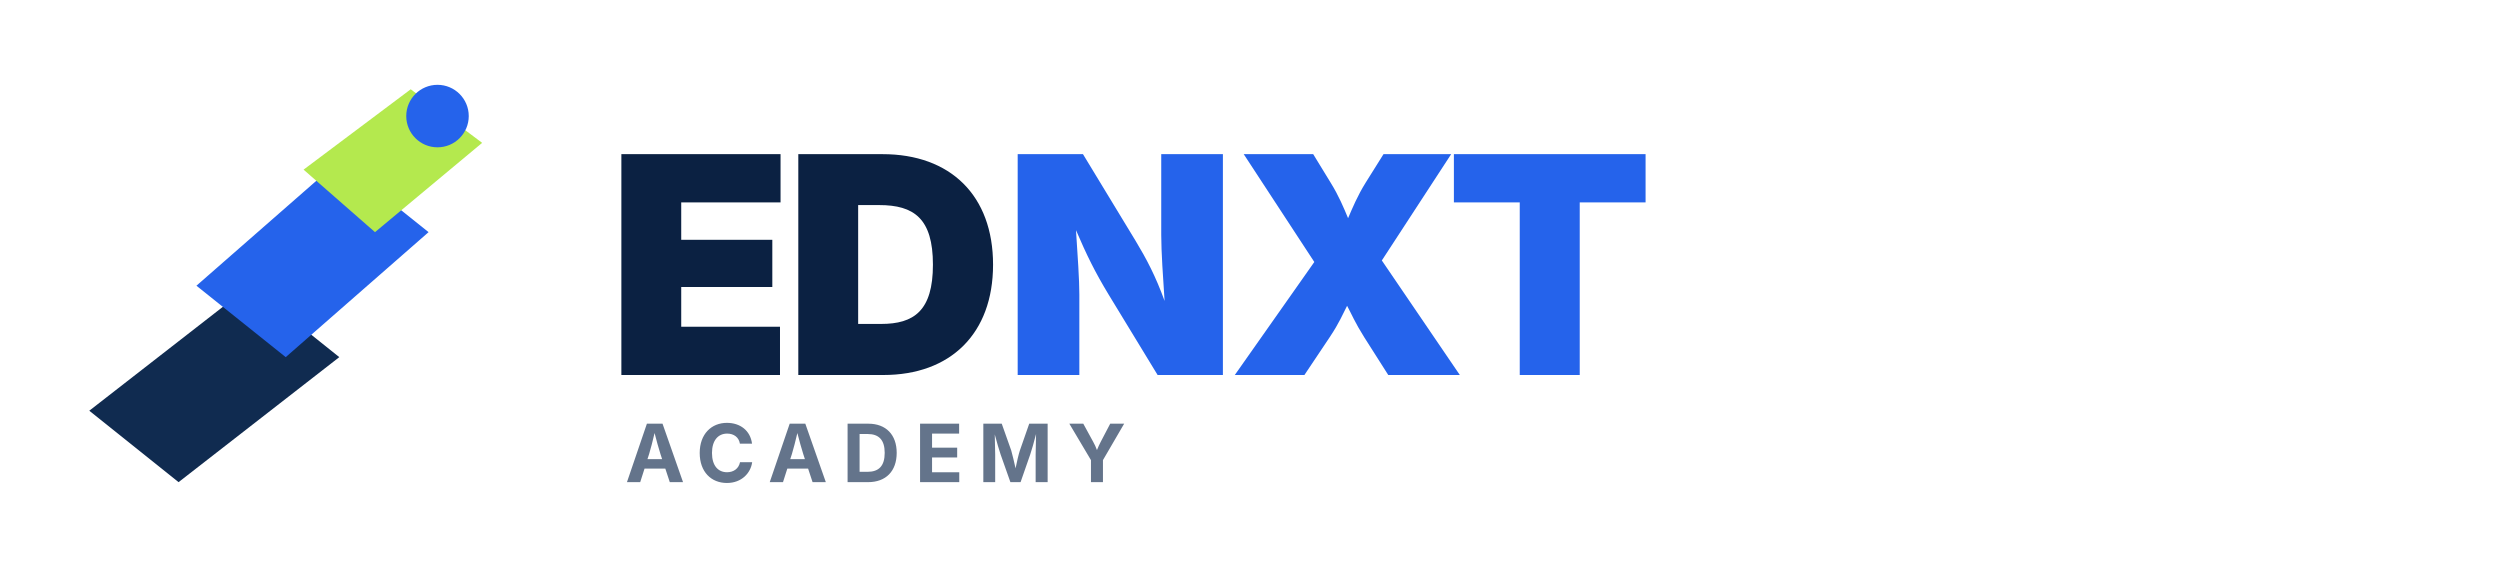
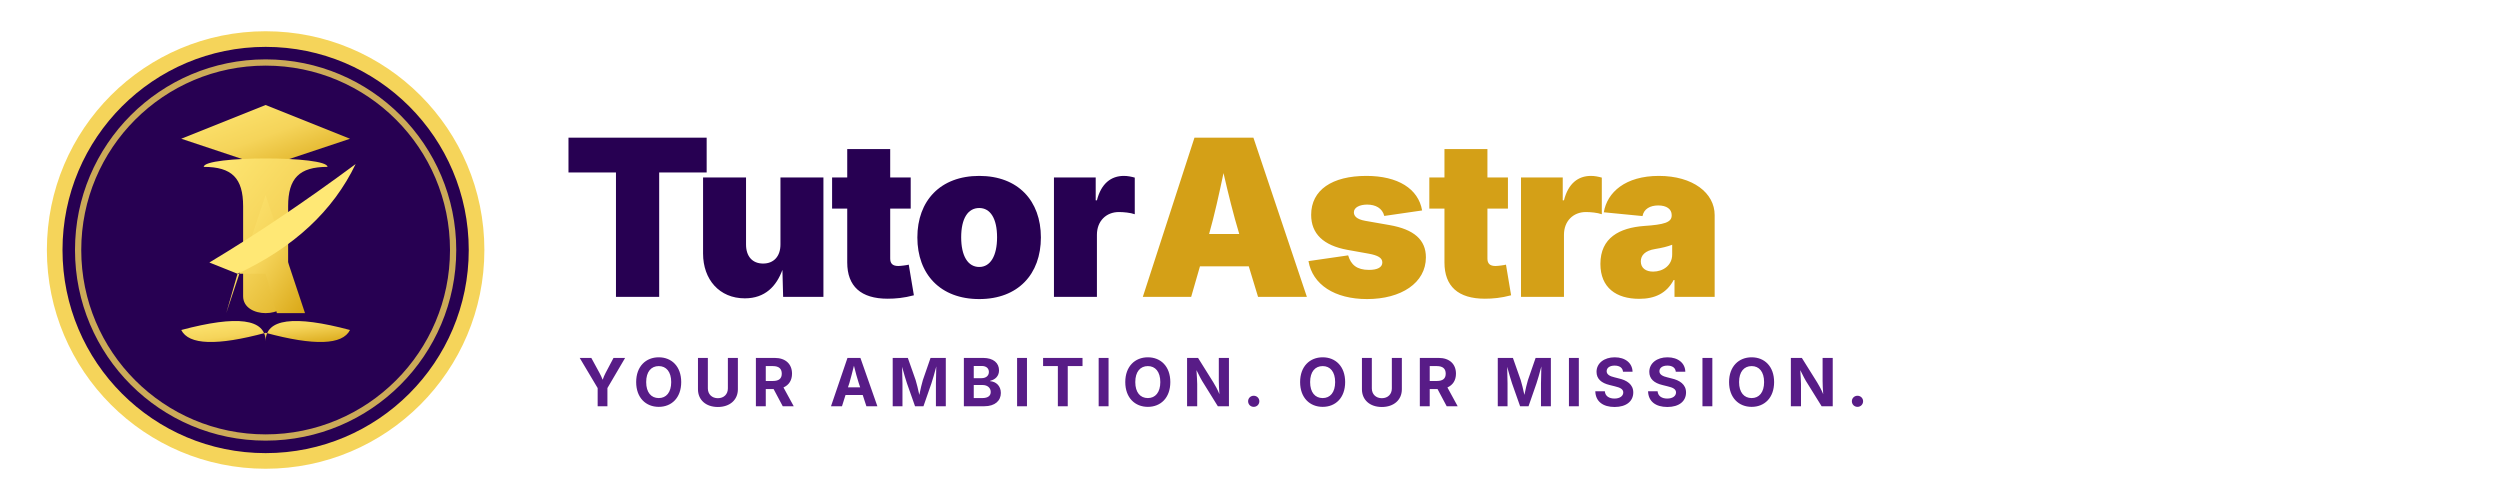
- <svg xmlns="http://www.w3.org/2000/svg" viewBox="0 0 280 64" fill="none">
-   <g transform="translate(4, 8)">
-     <path d="M6 38 L24 24 L34 32 L16 46 Z" fill="#102B50" />
-     <path d="M18 24 L34 10 L44 18 L28 32 Z" fill="#2563EB" />
-     <path d="M30 11 L42 2 L50 8 L38 18 Z" fill="#B4E94E" />
-     <circle cx="45" cy="5" r="3.5" fill="#2563EB" />
+ <svg xmlns="http://www.w3.org/2000/svg" viewBox="0 0 320 64" fill="none">
+   <defs>
+     <linearGradient id="taGoldGrad" x1="0%" y1="0%" x2="100%" y2="100%">
+       <stop offset="0%" stop-color="#FFE875" />
+       <stop offset="50%" stop-color="#F5D45A" />
+       <stop offset="100%" stop-color="#D9A716" />
+     </linearGradient>
+   </defs>
+   <g transform="translate(6, 4)">
+     <circle cx="28" cy="28" r="27" fill="#270052" stroke="#F5D45A" stroke-width="2" />
+     <circle cx="28" cy="28" r="24" stroke="#F5D45A" stroke-width="0.8" opacity="0.8" />
+     <g transform="translate(10, 8) scale(0.36)">
+       <polygon points="20,16 50,4 80,16 50,26" fill="url(#taGoldGrad)" />
+       <path d="M28 26 C28 22 72 22 72 26 C62 26 58 30 58 40 L58 72 C58 76 54 78 50 78 C46 78 42 76 42 72 L42 40 C42 30 38 26 28 26 Z" fill="url(#taGoldGrad)" />
+       <path d="M36 78 L50 36 L64 78 L54 78 L50 64 L40 64 L36 78 Z" fill="url(#taGoldGrad)" />
+       <path d="M30 60 Q55 45 82 25 Q70 50 40 64 Z" fill="#FFE875" />
+       <path d="M20 84 Q50 76 50 88 Q50 76 80 84 Q76 92 50 85 Q24 92 20 84 Z" fill="url(#taGoldGrad)" />
+     </g>
  </g>
-   <text x="68" y="42" font-family="'Plus Jakarta Sans', 'Inter', -apple-system, sans-serif" font-size="34" font-weight="900" letter-spacing="-0.03em" fill="#0B2142">
-     ED<tspan fill="#2563EB">NXT</tspan>
+   <text x="72" y="38" font-family="'Plus Jakarta Sans', 'Inter', -apple-system, sans-serif" font-size="28" font-weight="900" letter-spacing="-0.02em" fill="#270052">
+     Tutor<tspan fill="#D4A017">Astra</tspan>
  </text>
-   <text x="70" y="54" font-family="'Plus Jakarta Sans', 'Inter', -apple-system, sans-serif" font-size="9" font-weight="700" letter-spacing="0.18em" fill="#64748B">
-     ACADEMY
+   <text x="74" y="52" font-family="'Plus Jakarta Sans', 'Inter', -apple-system, sans-serif" font-size="8.5" font-weight="700" letter-spacing="0.14em" fill="#581C87">
+     YOUR AMBITION. OUR MISSION.
  </text>
</svg>
